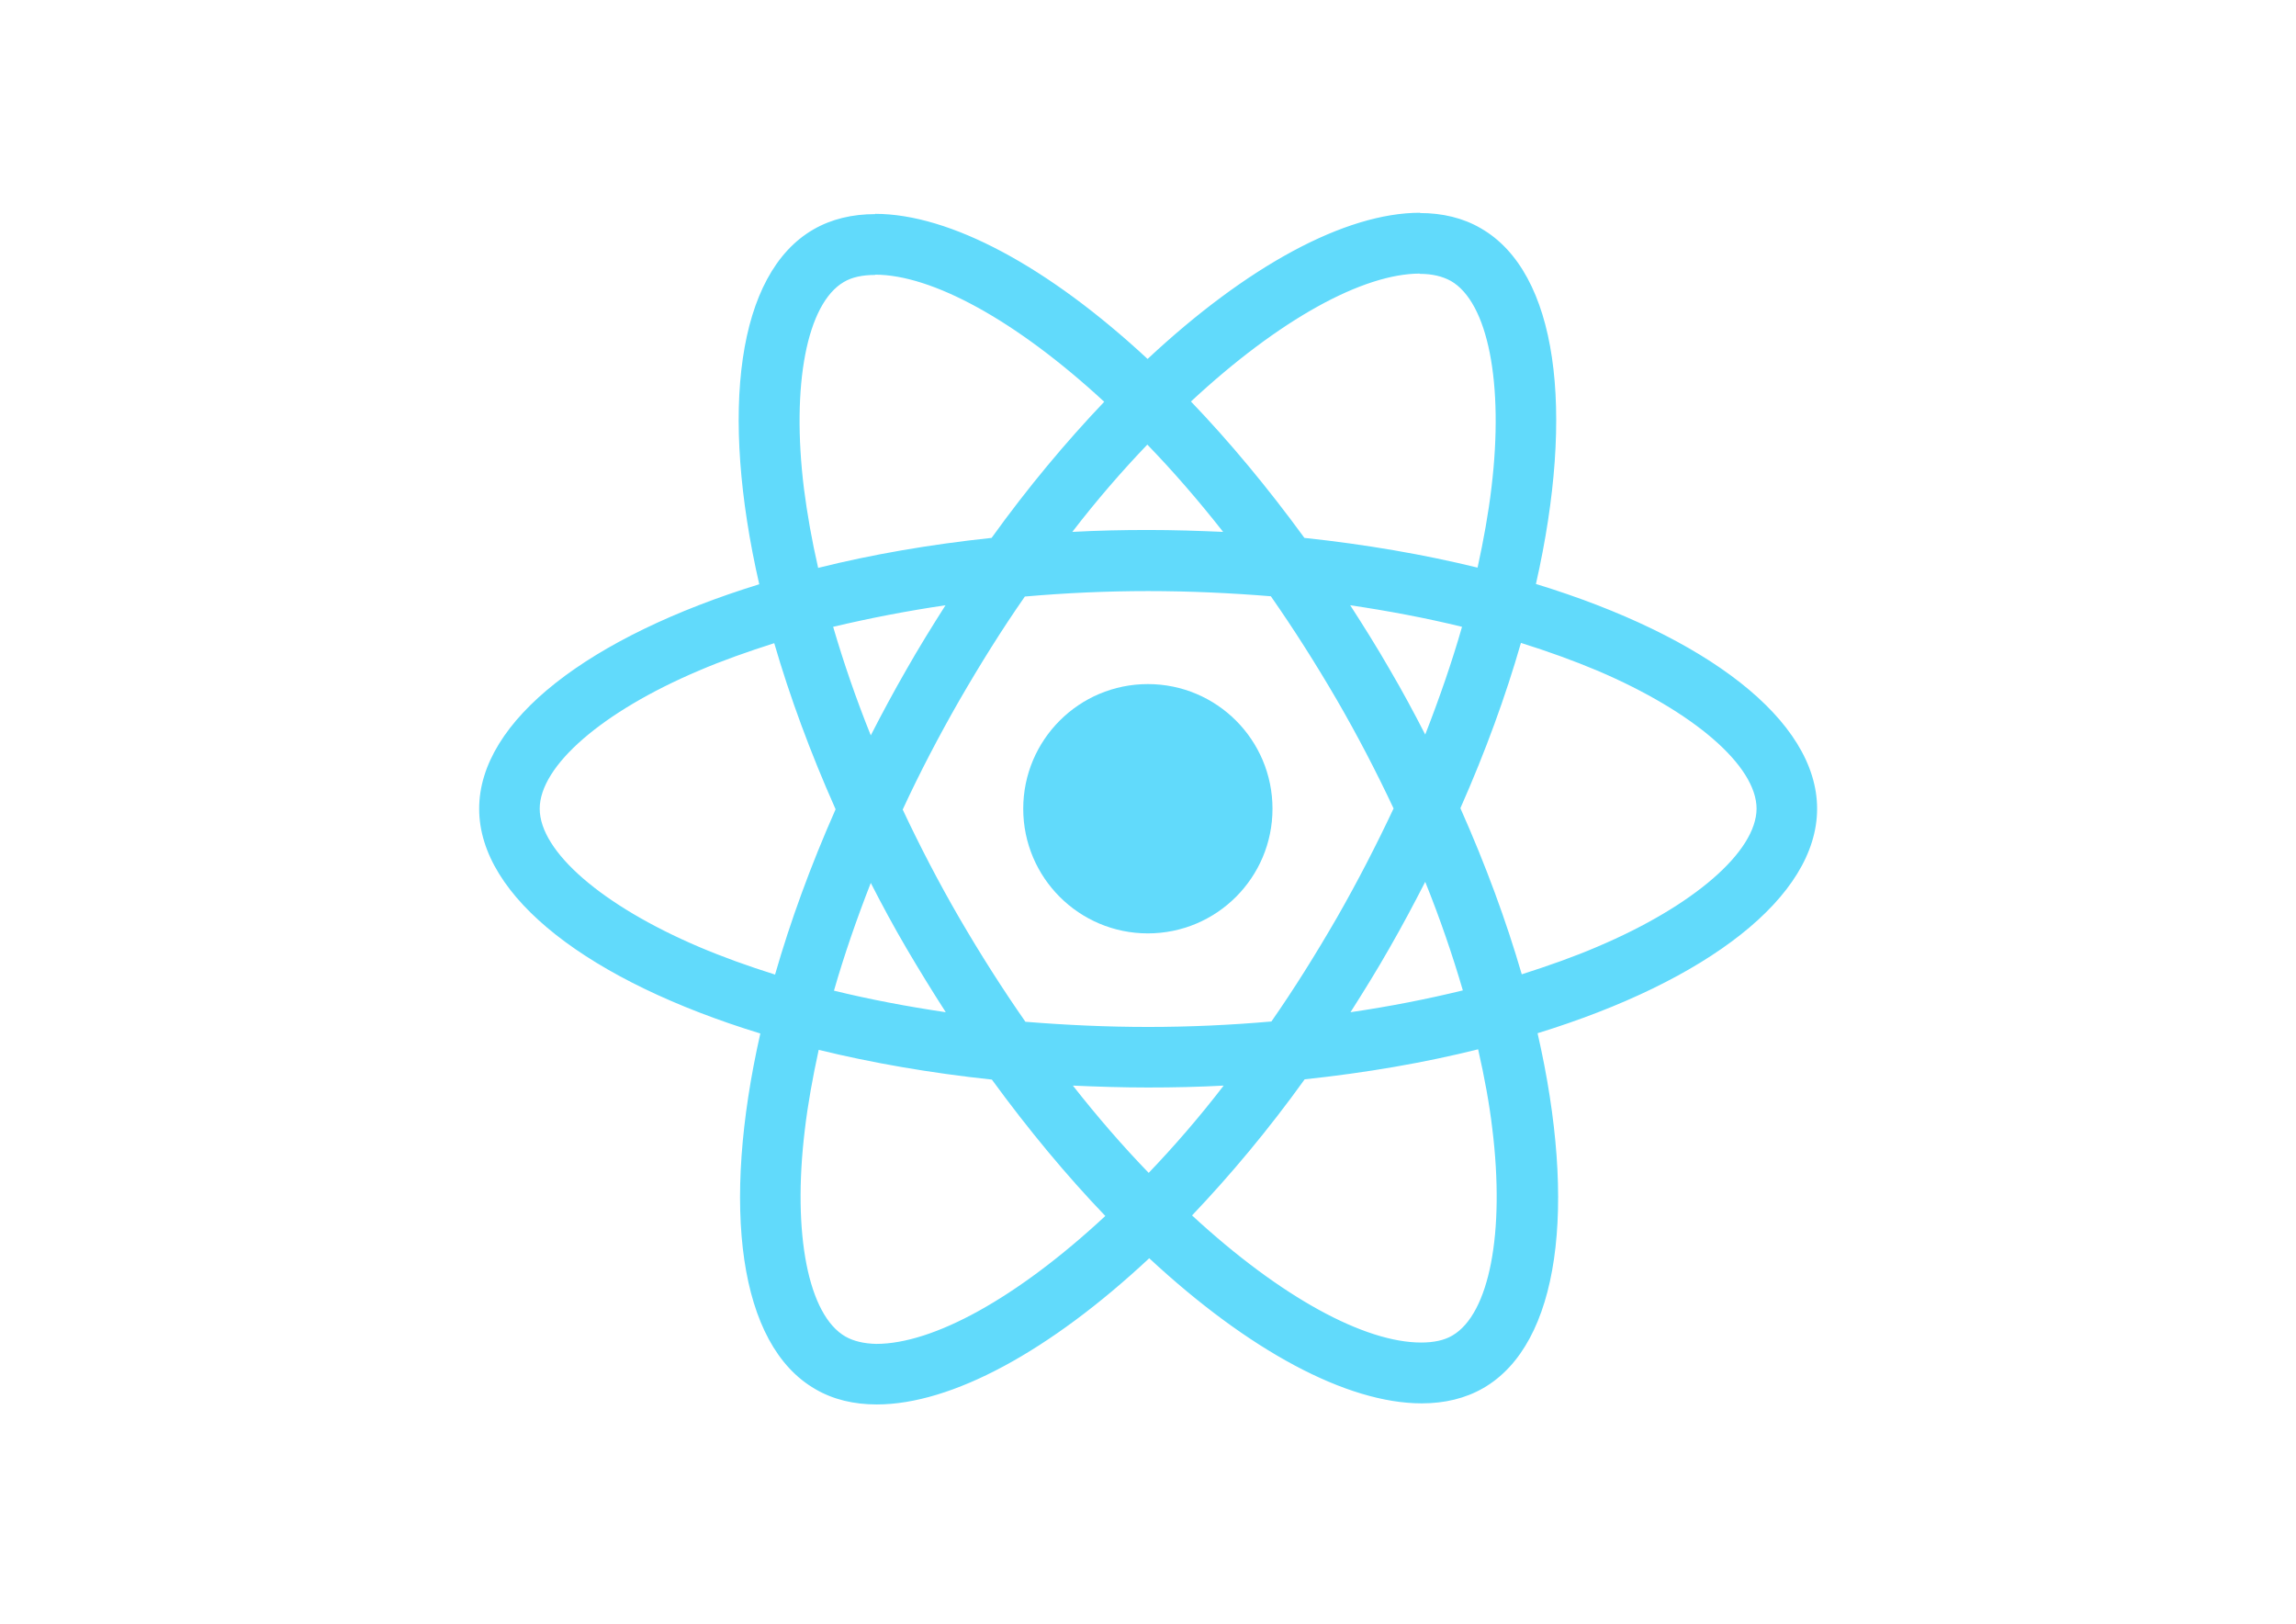
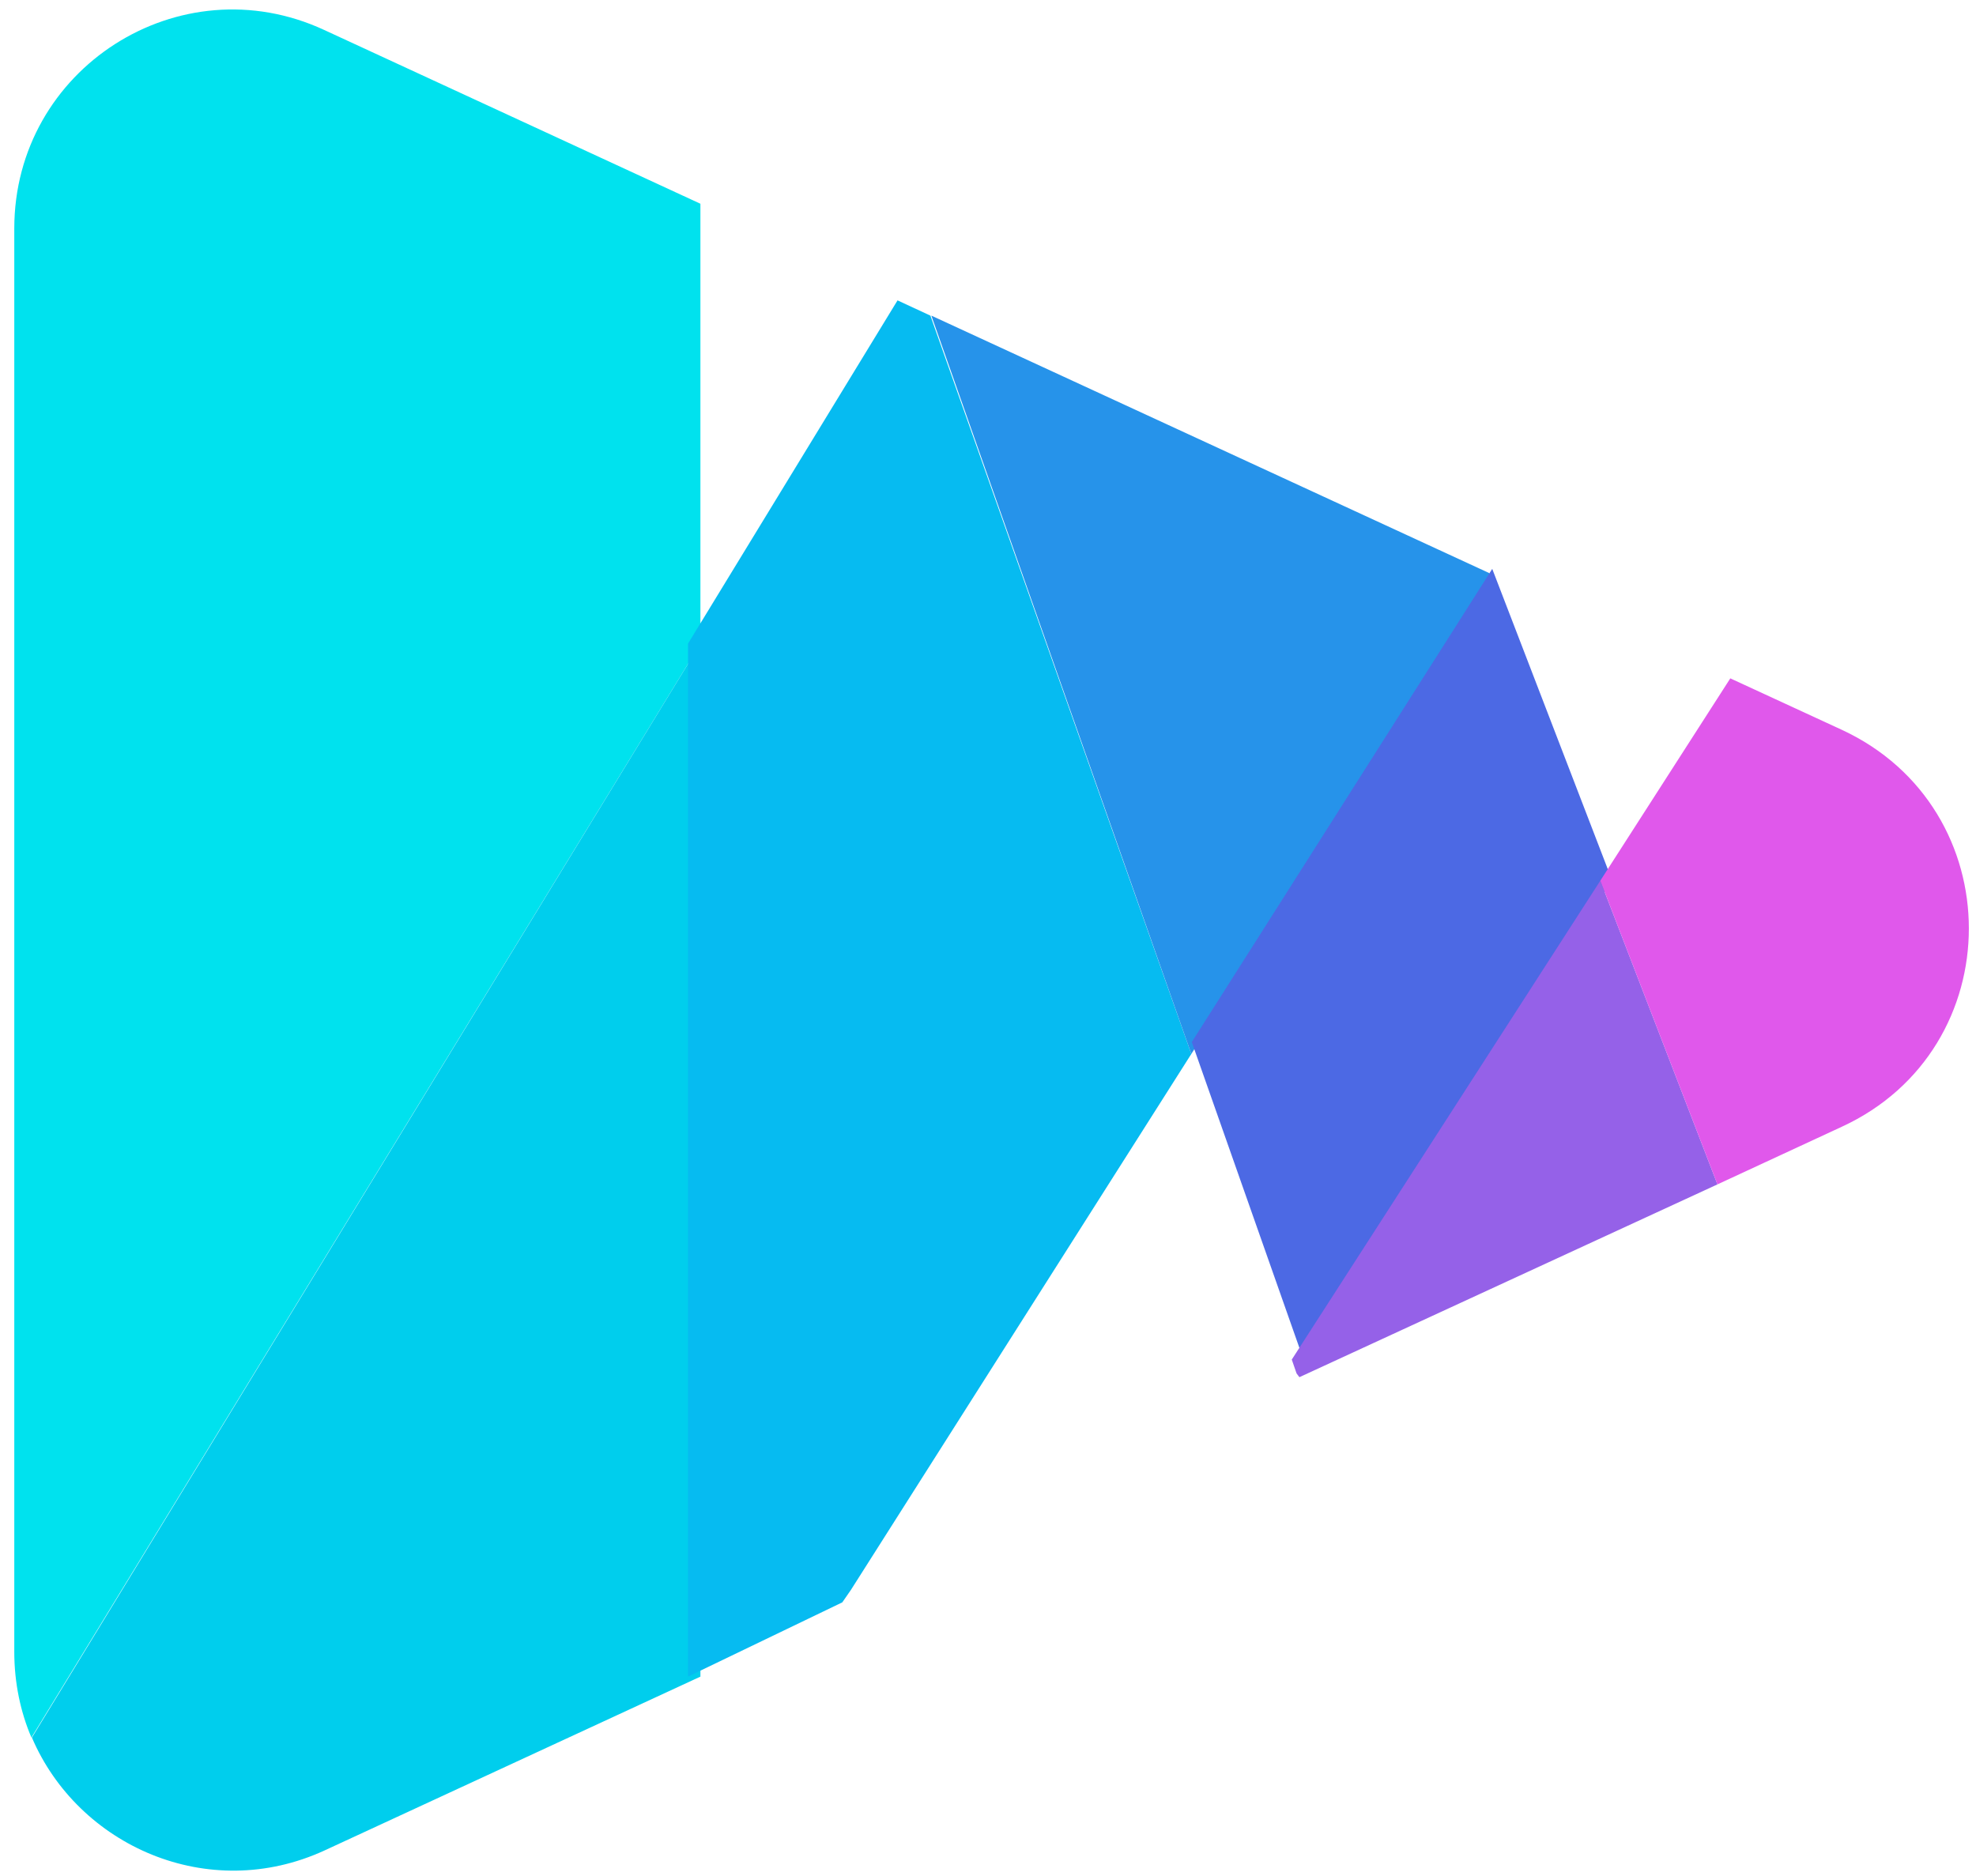
- <svg xmlns="http://www.w3.org/2000/svg" viewBox="0 0 841.9 595.3">
-   <g fill="#61DAFB">
-     <path d="M666.3 296.5c0-32.5-40.7-63.3-103.1-82.4 14.4-63.6 8-114.2-20.2-130.4-6.5-3.8-14.1-5.6-22.4-5.6v22.3c4.6 0 8.3.9 11.4 2.6 13.6 7.8 19.5 37.5 14.9 75.7-1.1 9.4-2.9 19.3-5.1 29.4-19.6-4.8-41-8.5-63.5-10.9-13.5-18.5-27.5-35.3-41.6-50 32.6-30.3 63.2-46.9 84-46.9V78c-27.5 0-63.5 19.6-99.9 53.6-36.4-33.8-72.4-53.2-99.9-53.2v22.3c20.7 0 51.4 16.5 84 46.6-14 14.7-28 31.4-41.3 49.9-22.6 2.4-44 6.1-63.6 11-2.3-10-4-19.7-5.2-29-4.7-38.2 1.1-67.9 14.6-75.8 3-1.8 6.9-2.6 11.5-2.6V78.5c-8.4 0-16 1.8-22.6 5.6-28.1 16.2-34.4 66.7-19.9 130.1-62.2 19.2-102.7 49.9-102.7 82.3 0 32.5 40.7 63.3 103.1 82.4-14.4 63.6-8 114.2 20.2 130.4 6.5 3.8 14.1 5.6 22.5 5.6 27.5 0 63.5-19.6 99.9-53.6 36.4 33.8 72.4 53.2 99.9 53.2 8.4 0 16-1.8 22.6-5.6 28.1-16.2 34.4-66.7 19.9-130.1 62-19.1 102.5-49.9 102.5-82.3zm-130.2-66.7c-3.7 12.9-8.3 26.2-13.5 39.5-4.1-8-8.4-16-13.1-24-4.6-8-9.5-15.8-14.4-23.4 14.2 2.1 27.9 4.7 41 7.9zm-45.8 106.5c-7.8 13.5-15.8 26.3-24.1 38.2-14.9 1.3-30 2-45.2 2-15.1 0-30.2-.7-45-1.9-8.3-11.9-16.4-24.6-24.2-38-7.6-13.1-14.5-26.4-20.8-39.8 6.2-13.4 13.2-26.8 20.7-39.9 7.8-13.5 15.8-26.3 24.1-38.2 14.9-1.3 30-2 45.2-2 15.1 0 30.2.7 45 1.9 8.3 11.9 16.4 24.6 24.2 38 7.6 13.1 14.5 26.4 20.8 39.8-6.3 13.4-13.2 26.8-20.7 39.9zm32.3-13c5.4 13.4 10 26.8 13.8 39.8-13.1 3.2-26.9 5.9-41.2 8 4.9-7.7 9.8-15.6 14.4-23.7 4.6-8 8.9-16.1 13-24.1zM421.2 430c-9.3-9.6-18.6-20.3-27.8-32 9 .4 18.2.7 27.5.7 9.4 0 18.7-.2 27.8-.7-9 11.7-18.3 22.4-27.5 32zm-74.4-58.9c-14.2-2.1-27.9-4.7-41-7.9 3.7-12.9 8.3-26.2 13.5-39.5 4.1 8 8.4 16 13.1 24 4.7 8 9.5 15.8 14.4 23.4zM420.7 163c9.3 9.6 18.6 20.3 27.8 32-9-.4-18.2-.7-27.5-.7-9.4 0-18.7.2-27.8.7 9-11.7 18.3-22.4 27.5-32zm-74 58.9c-4.9 7.7-9.8 15.6-14.4 23.7-4.6 8-8.9 16-13 24-5.4-13.4-10-26.8-13.8-39.8 13.1-3.1 26.9-5.8 41.2-7.9zm-90.5 125.2c-35.4-15.1-58.3-34.9-58.3-50.6 0-15.7 22.9-35.6 58.3-50.6 8.6-3.7 18-7 27.7-10.1 5.7 19.6 13.2 40 22.5 60.9-9.2 20.8-16.6 41.1-22.2 60.6-9.9-3.1-19.3-6.5-28-10.2zM310 490c-13.6-7.8-19.5-37.5-14.9-75.7 1.1-9.4 2.9-19.3 5.1-29.4 19.6 4.8 41 8.5 63.5 10.9 13.5 18.5 27.5 35.3 41.6 50-32.6 30.3-63.2 46.9-84 46.9-4.5-.1-8.3-1-11.3-2.7zm237.2-76.2c4.7 38.2-1.1 67.9-14.6 75.8-3 1.8-6.9 2.6-11.5 2.6-20.7 0-51.4-16.5-84-46.6 14-14.7 28-31.4 41.3-49.9 22.6-2.4 44-6.1 63.6-11 2.3 10.1 4.1 19.8 5.2 29.1zm38.5-66.7c-8.6 3.7-18 7-27.7 10.1-5.7-19.6-13.2-40-22.5-60.9 9.2-20.8 16.6-41.1 22.2-60.6 9.9 3.1 19.3 6.5 28.1 10.2 35.4 15.1 58.3 34.9 58.3 50.6-.1 15.7-23 35.6-58.4 50.6zM320.8 78.4z" />
-     <circle cx="420.9" cy="296.5" r="45.7" />
-     <path d="M520.5 78.1z" />
-   </g>
+ <svg xmlns="http://www.w3.org/2000/svg" version="1.1" id="prefix__图层_1" width="415" height="394" x="0" y="0" viewBox="0 0 415 394">
+   <path id="prefix__prefix-LSD-Fill-3" d="M147.1 42.8v92.4L6.6 365C4.3 359.6 3 353.5 3 347V48C3 14.4 37.7-7.8 68.1 6.3l79 36.5z" fill="#00e2ee" />
+   <path id="prefix__prefix-gB_-Fill-5" d="M147.1 135.2v217l-78.9 36.5c-24.5 11.3-51.8-1-61.5-23.7l140.4-229.8z" fill="#00ceed" />
+   <path id="prefix__prefix-gRK-Fill-7" d="M250.2 221.4L178.7 334l-1.8 2.6-32.4 15.6v-217l44-72.1 6.9 3.2 54.8 155.1z" fill="#06bbf1" />
+   <path id="prefix__prefix-VV1-Fill-13" d="M313.3 122l-63.1 99.4-54.6-155.1 117.2 54.1.5 1.6z" fill="#2693ea" />
+   <path id="prefix__prefix-j9Q-Fill-15" d="M338.6 185l-64.8 100.7-23.5-66.8 63.1-99.4 25.2 65.5z" fill="#4c69e4" />
+   <path id="prefix__prefix-m-H-Fill-17" d="M360.7 248.8l-87.8 40.5-.6-.8-1-2.9L336.1 185l24.6 63.8z" fill="#9561e8" />
+   <path id="prefix__prefix-Z2_-Fill-21" d="M386.8 236.7l-26.1 12.1-24.6-63.8 27.3-42.5 23.4 10.8c35.6 16.5 35.6 67 0 83.4" fill="#e058eb" />
</svg>
